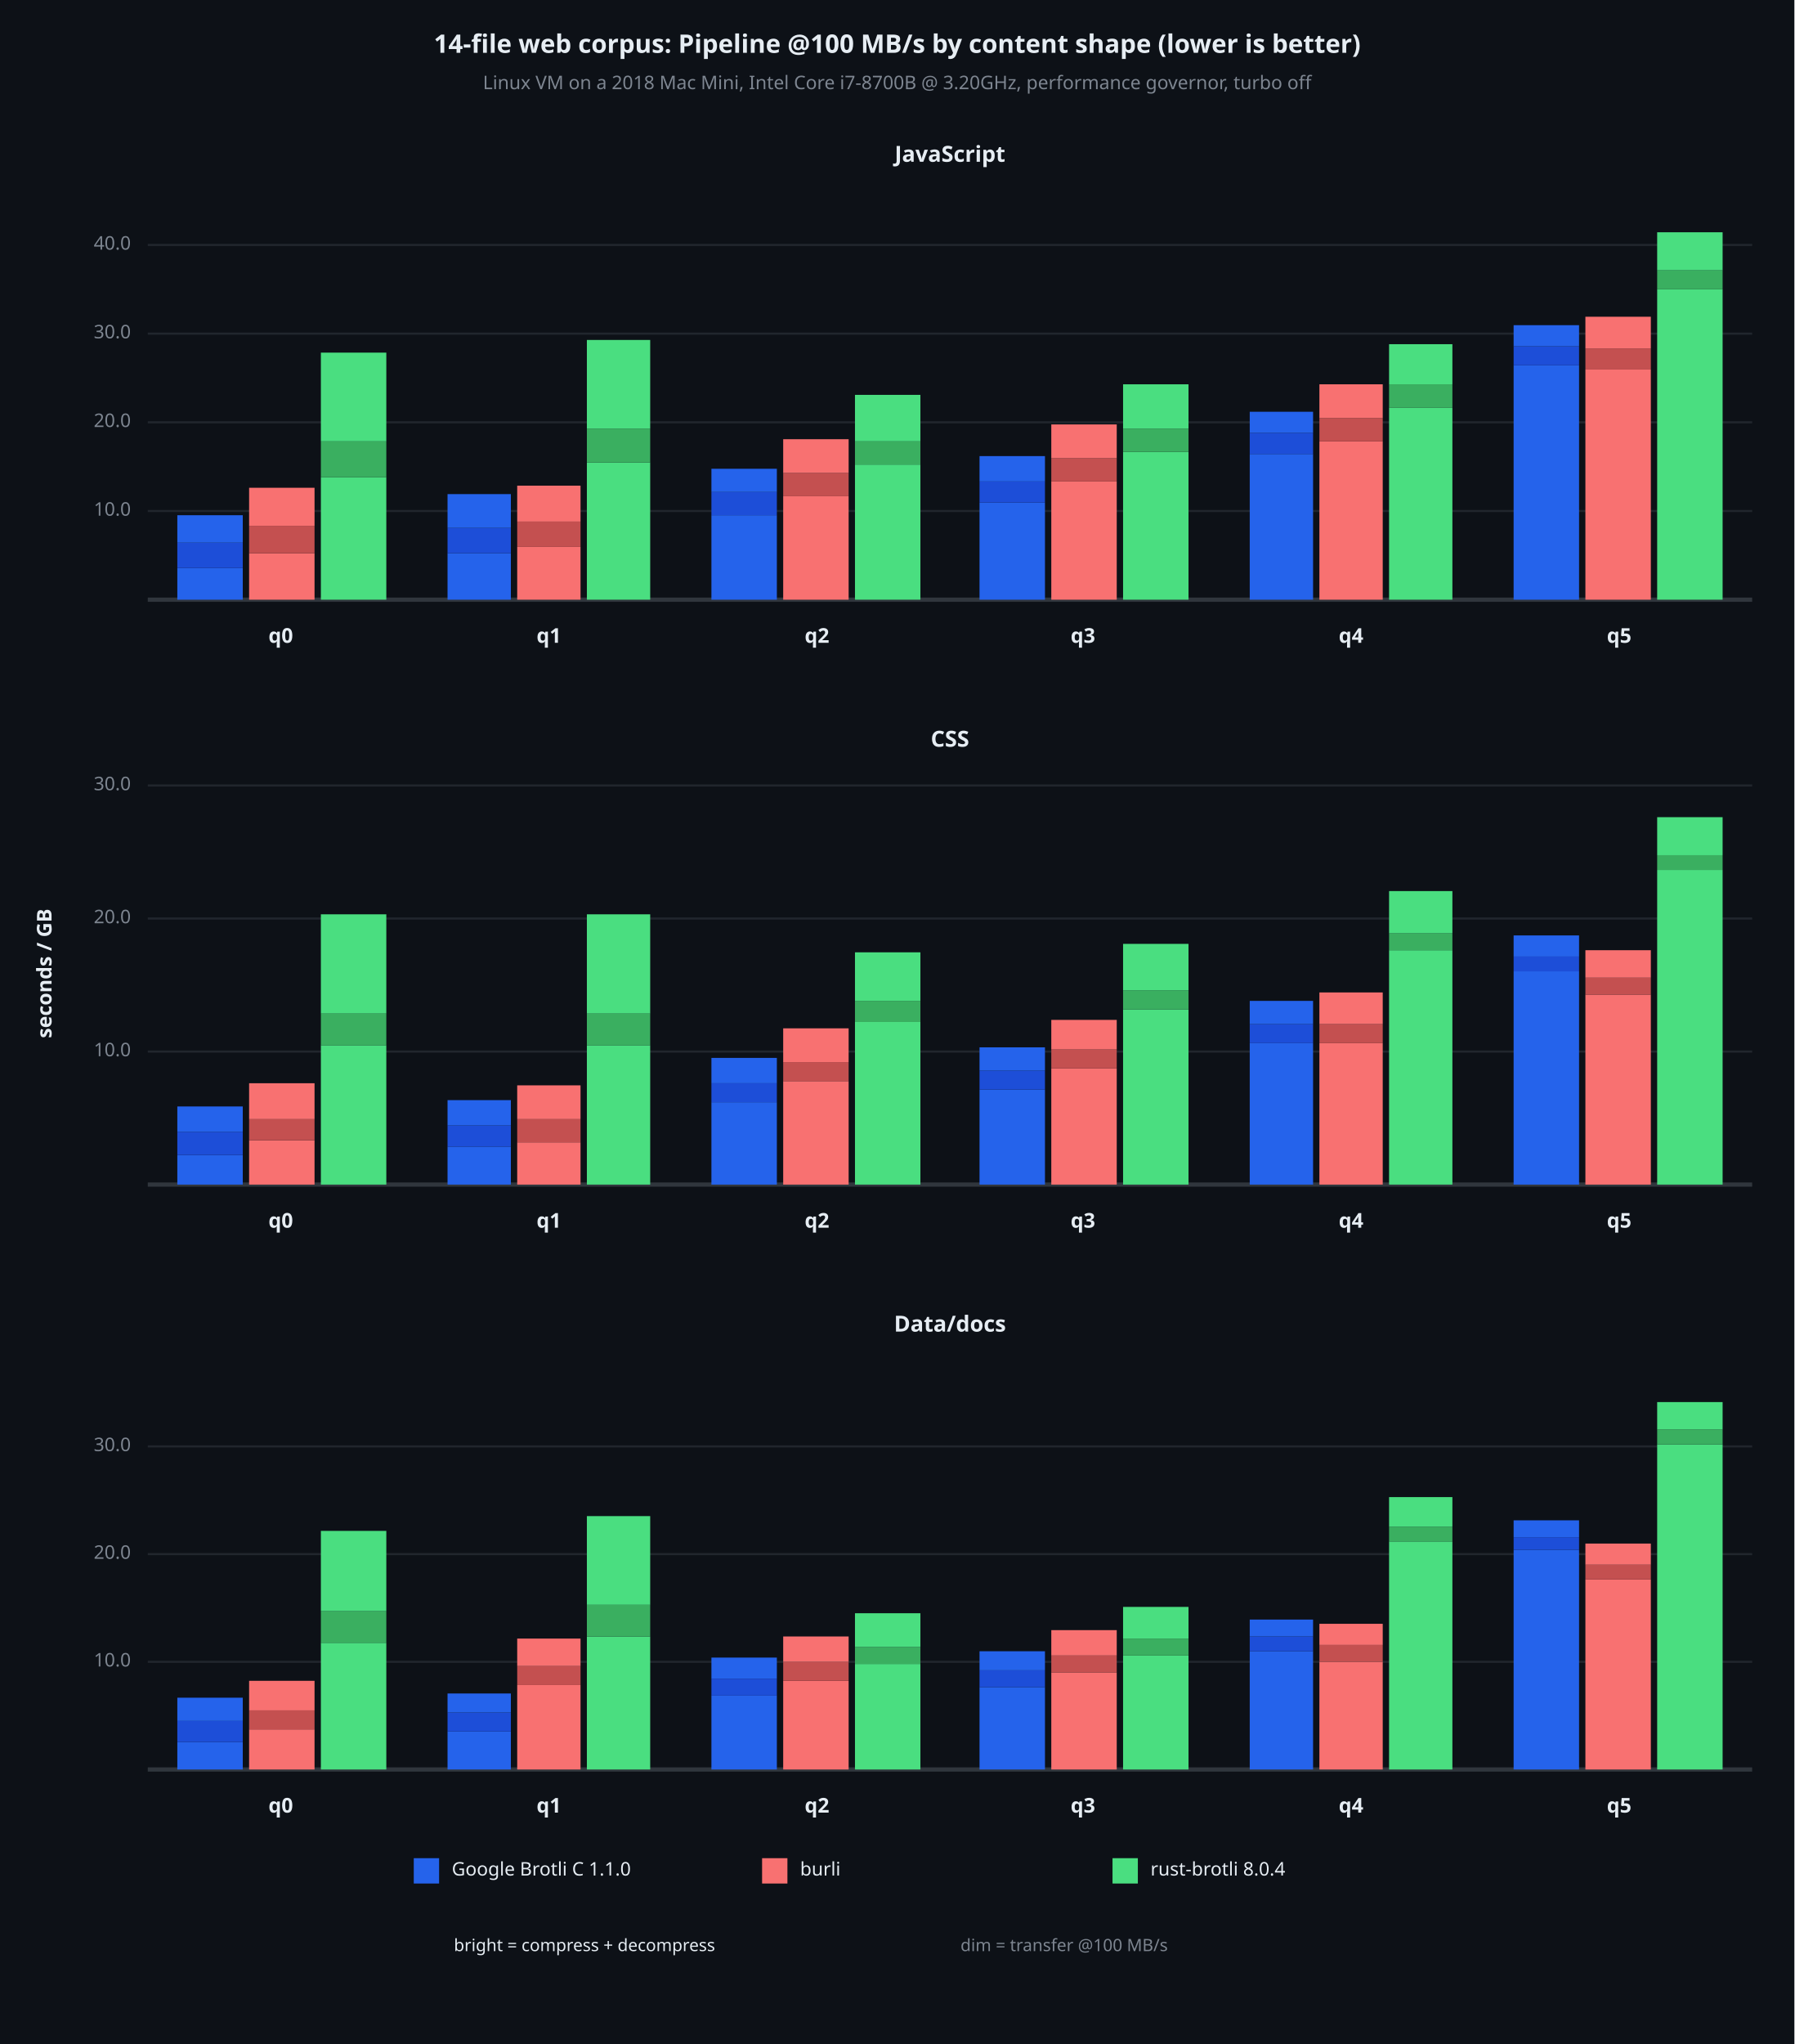
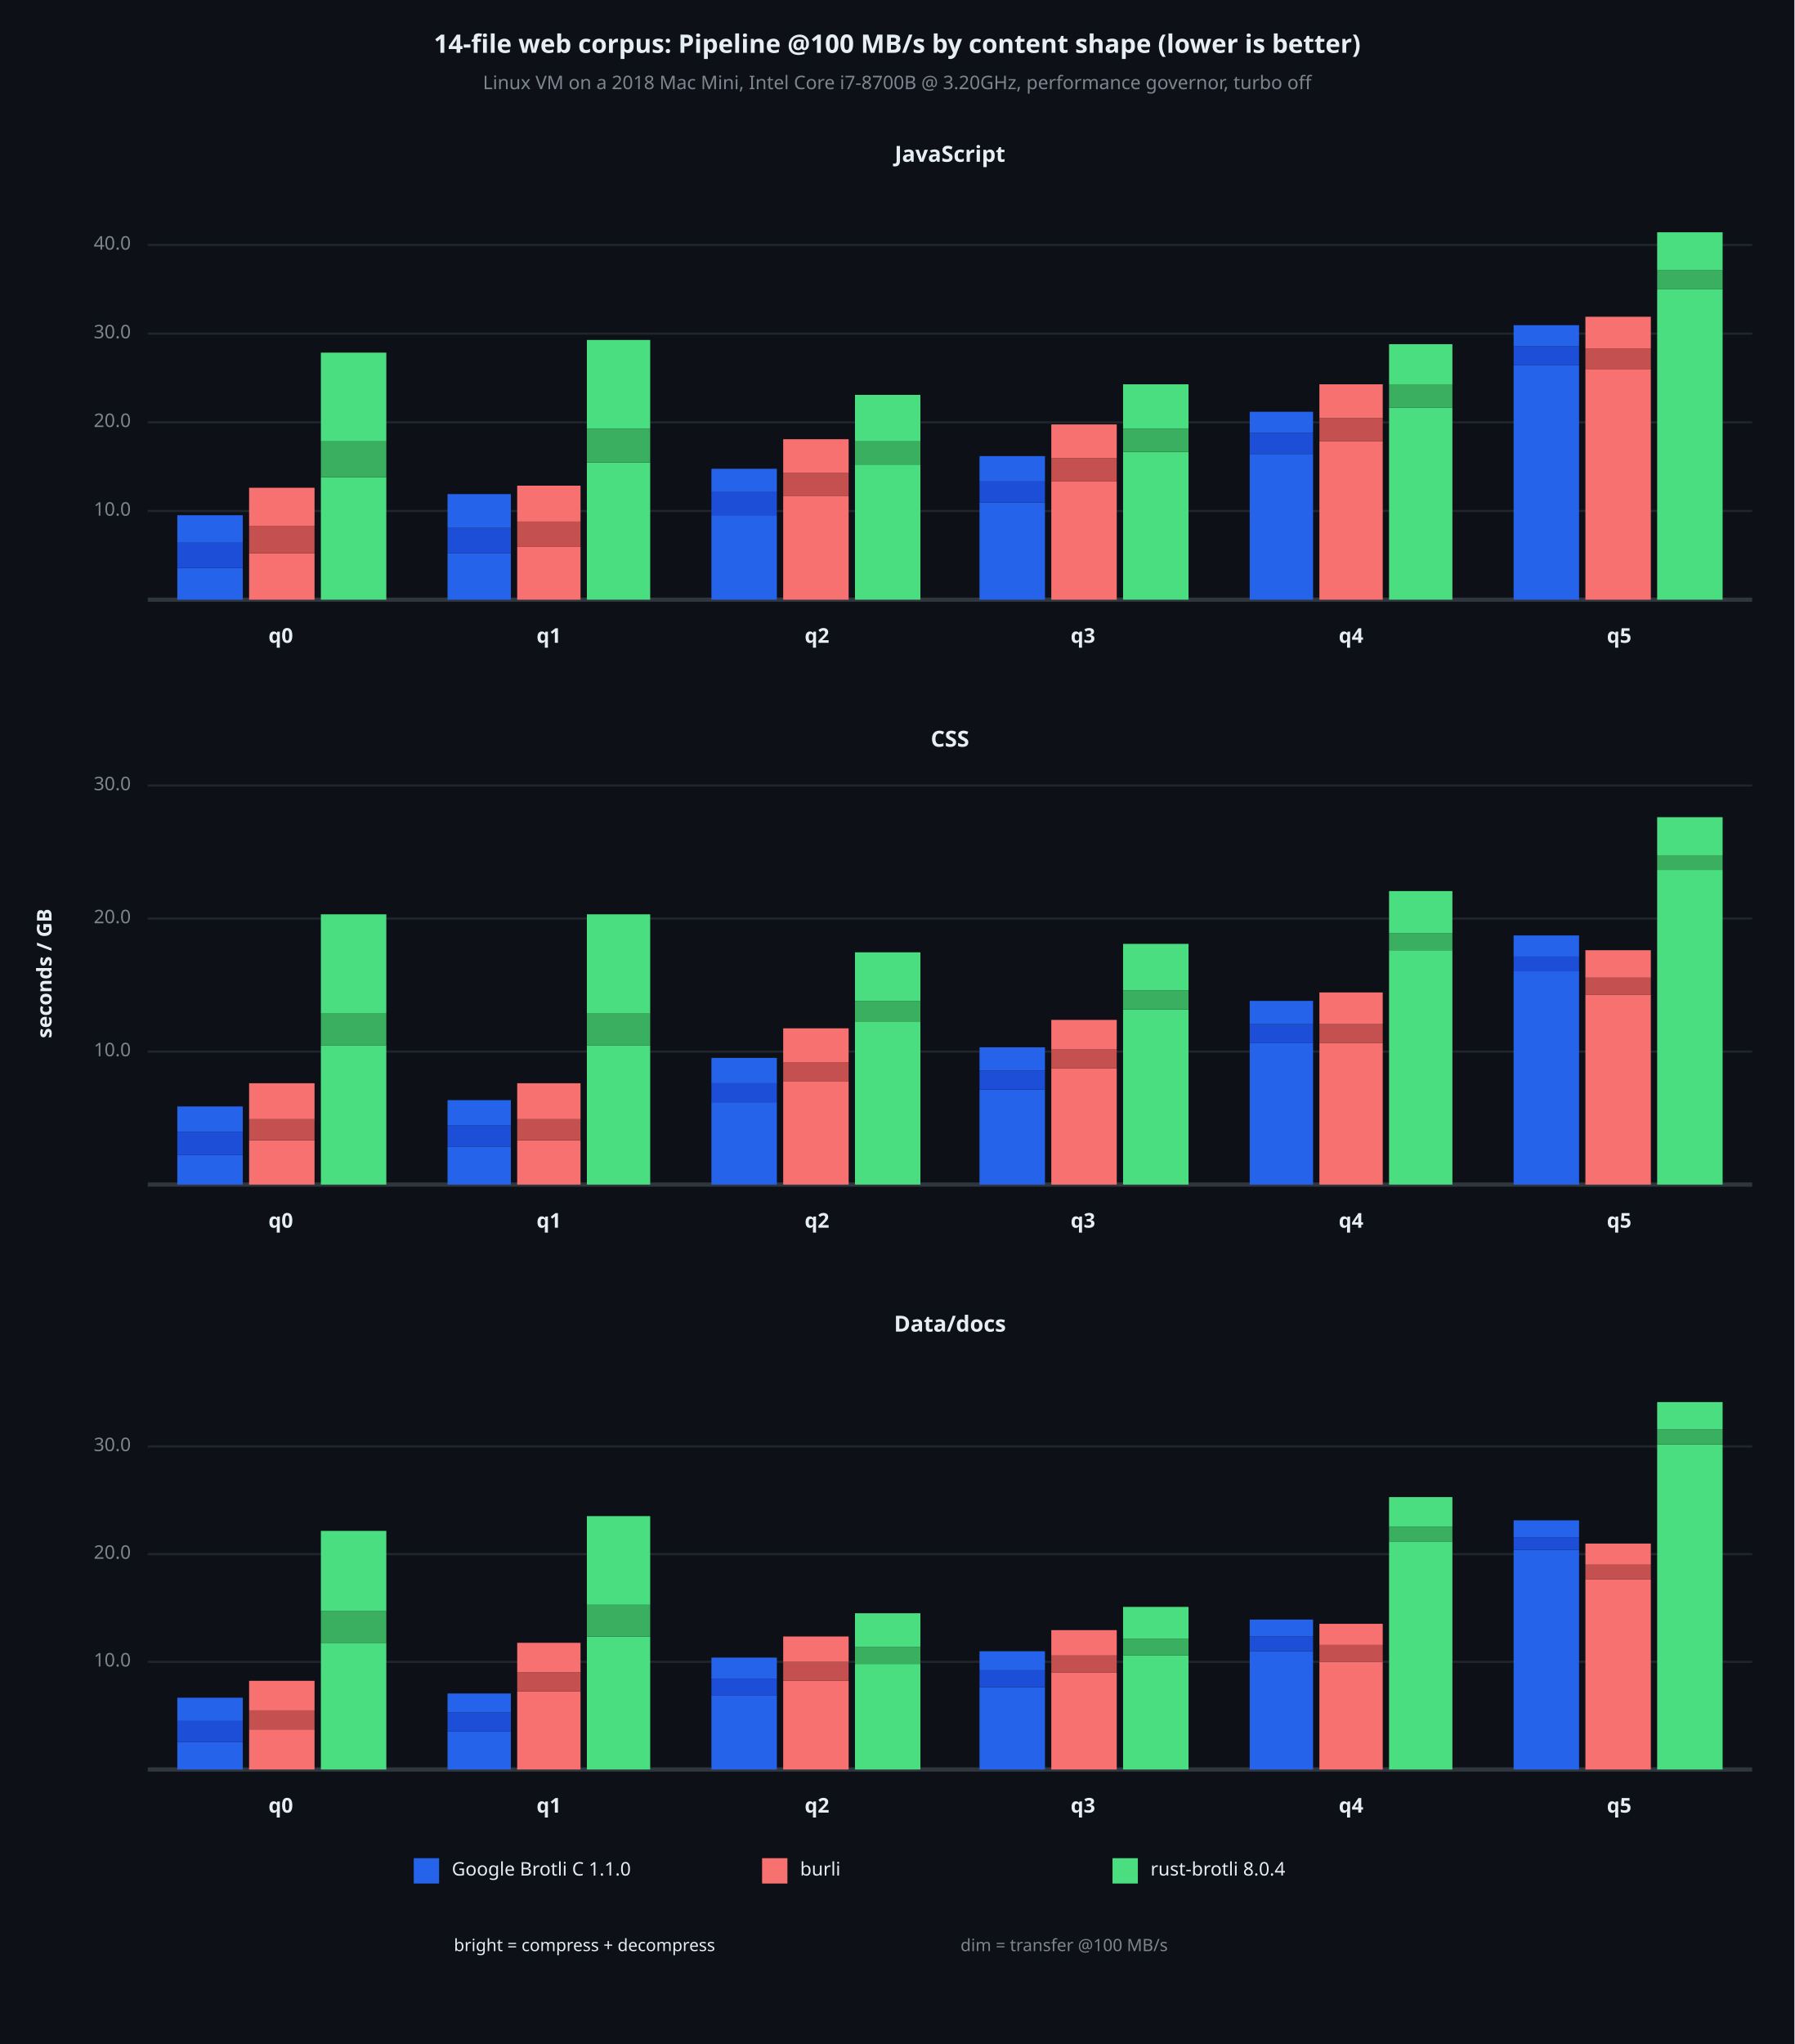
<svg xmlns="http://www.w3.org/2000/svg" viewBox="0 0 850 968" font-family="system-ui, -apple-system, sans-serif">
  <rect x="0" y="0" width="850" height="968" opacity="1" fill="#0D1117" stroke="none" />
  <text x="425" y="22" dy="0.5ex" text-anchor="middle" font-family="sans-serif" font-size="12.097" opacity="1" fill="#E6EDF3" font-weight="bold">
14-file web corpus: Pipeline @100 MB/s by content shape (lower is better)
</text>
  <text x="425" y="40" dy="0.5ex" text-anchor="middle" font-family="sans-serif" font-size="8.871" opacity="1" fill="#7D8590">
Linux VM on a 2018 Mac Mini, Intel Core i7-8700B @ 3.20GHz, performance governor, turbo off
</text>
  <text x="22" y="461" dy="0.5ex" text-anchor="middle" font-family="sans-serif" font-size="9.677" opacity="1" fill="#E6EDF3" font-weight="bold" transform="rotate(270, 22, 461)">
seconds / GB
</text>
  <text x="450" y="74" dy="0.5ex" text-anchor="middle" font-family="sans-serif" font-size="10.484" opacity="1" fill="#E6EDF3" font-weight="bold">
JavaScript
</text>
  <polyline fill="none" opacity="1" stroke="#21262D" stroke-width="1" points="70,242 830,242 " />
  <text x="62" y="242" dy="0.5ex" text-anchor="end" font-family="sans-serif" font-size="8.871" opacity="1" fill="#7D8590">
10.0
</text>
  <polyline fill="none" opacity="1" stroke="#21262D" stroke-width="1" points="70,200 830,200 " />
  <text x="62" y="200" dy="0.5ex" text-anchor="end" font-family="sans-serif" font-size="8.871" opacity="1" fill="#7D8590">
20.0
</text>
  <polyline fill="none" opacity="1" stroke="#21262D" stroke-width="1" points="70,158 830,158 " />
  <text x="62" y="158" dy="0.5ex" text-anchor="end" font-family="sans-serif" font-size="8.871" opacity="1" fill="#7D8590">
30.0
</text>
  <polyline fill="none" opacity="1" stroke="#21262D" stroke-width="1" points="70,116 830,116 " />
  <text x="62" y="116" dy="0.5ex" text-anchor="end" font-family="sans-serif" font-size="8.871" opacity="1" fill="#7D8590">
40.0
</text>
  <polyline fill="none" opacity="1" stroke="#30363D" stroke-width="2" points="70,284 830,284 " />
  <rect x="84" y="269" width="31" height="15" opacity="1" fill="#2563EB" stroke="none" />
  <rect x="84" y="257" width="31" height="12" opacity="1" fill="#1D4ED8" stroke="none" />
  <rect x="84" y="244" width="31" height="13" opacity="1" fill="#2563EB" stroke="none" />
  <rect x="118" y="262" width="31" height="22" opacity="1" fill="#F87171" stroke="none" />
  <rect x="118" y="249" width="31" height="13" opacity="1" fill="#C45050" stroke="none" />
  <rect x="118" y="231" width="31" height="18" opacity="1" fill="#F87171" stroke="none" />
  <rect x="152" y="226" width="31" height="58" opacity="1" fill="#4ADE80" stroke="none" />
  <rect x="152" y="209" width="31" height="17" opacity="1" fill="#3AAF60" stroke="none" />
  <rect x="152" y="167" width="31" height="42" opacity="1" fill="#4ADE80" stroke="none" />
  <text x="133" y="302" dy="0.5ex" text-anchor="middle" font-family="sans-serif" font-size="9.677" opacity="1" fill="#E6EDF3" font-weight="bold">
q0
</text>
  <rect x="212" y="262" width="30" height="22" opacity="1" fill="#2563EB" stroke="none" />
  <rect x="212" y="250" width="30" height="12" opacity="1" fill="#1D4ED8" stroke="none" />
  <rect x="212" y="234" width="30" height="16" opacity="1" fill="#2563EB" stroke="none" />
  <rect x="245" y="259" width="30" height="25" opacity="1" fill="#F87171" stroke="none" />
  <rect x="245" y="247" width="30" height="12" opacity="1" fill="#C45050" stroke="none" />
  <rect x="245" y="230" width="30" height="17" opacity="1" fill="#F87171" stroke="none" />
  <rect x="278" y="219" width="30" height="65" opacity="1" fill="#4ADE80" stroke="none" />
  <rect x="278" y="203" width="30" height="16" opacity="1" fill="#3AAF60" stroke="none" />
  <rect x="278" y="161" width="30" height="42" opacity="1" fill="#4ADE80" stroke="none" />
  <text x="260" y="302" dy="0.5ex" text-anchor="middle" font-family="sans-serif" font-size="9.677" opacity="1" fill="#E6EDF3" font-weight="bold">
q1
</text>
  <rect x="337" y="244" width="31" height="40" opacity="1" fill="#2563EB" stroke="none" />
  <rect x="337" y="233" width="31" height="11" opacity="1" fill="#1D4ED8" stroke="none" />
  <rect x="337" y="222" width="31" height="11" opacity="1" fill="#2563EB" stroke="none" />
  <rect x="371" y="235" width="31" height="49" opacity="1" fill="#F87171" stroke="none" />
  <rect x="371" y="224" width="31" height="11" opacity="1" fill="#C45050" stroke="none" />
  <rect x="371" y="208" width="31" height="16" opacity="1" fill="#F87171" stroke="none" />
  <rect x="405" y="220" width="31" height="64" opacity="1" fill="#4ADE80" stroke="none" />
  <rect x="405" y="209" width="31" height="11" opacity="1" fill="#3AAF60" stroke="none" />
  <rect x="405" y="187" width="31" height="22" opacity="1" fill="#4ADE80" stroke="none" />
  <text x="387" y="302" dy="0.5ex" text-anchor="middle" font-family="sans-serif" font-size="9.677" opacity="1" fill="#E6EDF3" font-weight="bold">
q2
</text>
  <rect x="464" y="238" width="31" height="46" opacity="1" fill="#2563EB" stroke="none" />
  <rect x="464" y="228" width="31" height="10" opacity="1" fill="#1D4ED8" stroke="none" />
  <rect x="464" y="216" width="31" height="12" opacity="1" fill="#2563EB" stroke="none" />
  <rect x="498" y="228" width="31" height="56" opacity="1" fill="#F87171" stroke="none" />
  <rect x="498" y="217" width="31" height="11" opacity="1" fill="#C45050" stroke="none" />
  <rect x="498" y="201" width="31" height="16" opacity="1" fill="#F87171" stroke="none" />
  <rect x="532" y="214" width="31" height="70" opacity="1" fill="#4ADE80" stroke="none" />
  <rect x="532" y="203" width="31" height="11" opacity="1" fill="#3AAF60" stroke="none" />
  <rect x="532" y="182" width="31" height="21" opacity="1" fill="#4ADE80" stroke="none" />
  <text x="513" y="302" dy="0.5ex" text-anchor="middle" font-family="sans-serif" font-size="9.677" opacity="1" fill="#E6EDF3" font-weight="bold">
q3
</text>
  <rect x="592" y="215" width="30" height="69" opacity="1" fill="#2563EB" stroke="none" />
  <rect x="592" y="205" width="30" height="10" opacity="1" fill="#1D4ED8" stroke="none" />
  <rect x="592" y="195" width="30" height="10" opacity="1" fill="#2563EB" stroke="none" />
  <rect x="625" y="209" width="30" height="75" opacity="1" fill="#F87171" stroke="none" />
  <rect x="625" y="198" width="30" height="11" opacity="1" fill="#C45050" stroke="none" />
  <rect x="625" y="182" width="30" height="16" opacity="1" fill="#F87171" stroke="none" />
  <rect x="658" y="193" width="30" height="91" opacity="1" fill="#4ADE80" stroke="none" />
  <rect x="658" y="182" width="30" height="11" opacity="1" fill="#3AAF60" stroke="none" />
  <rect x="658" y="163" width="30" height="19" opacity="1" fill="#4ADE80" stroke="none" />
  <text x="640" y="302" dy="0.5ex" text-anchor="middle" font-family="sans-serif" font-size="9.677" opacity="1" fill="#E6EDF3" font-weight="bold">
q4
</text>
  <rect x="717" y="173" width="31" height="111" opacity="1" fill="#2563EB" stroke="none" />
  <rect x="717" y="164" width="31" height="9" opacity="1" fill="#1D4ED8" stroke="none" />
  <rect x="717" y="154" width="31" height="10" opacity="1" fill="#2563EB" stroke="none" />
  <rect x="751" y="175" width="31" height="109" opacity="1" fill="#F87171" stroke="none" />
  <rect x="751" y="165" width="31" height="10" opacity="1" fill="#C45050" stroke="none" />
  <rect x="751" y="150" width="31" height="15" opacity="1" fill="#F87171" stroke="none" />
  <rect x="785" y="137" width="31" height="147" opacity="1" fill="#4ADE80" stroke="none" />
  <rect x="785" y="128" width="31" height="9" opacity="1" fill="#3AAF60" stroke="none" />
  <rect x="785" y="110" width="31" height="18" opacity="1" fill="#4ADE80" stroke="none" />
  <text x="767" y="302" dy="0.5ex" text-anchor="middle" font-family="sans-serif" font-size="9.677" opacity="1" fill="#E6EDF3" font-weight="bold">
q5
</text>
  <text x="450" y="351" dy="0.5ex" text-anchor="middle" font-family="sans-serif" font-size="10.484" opacity="1" fill="#E6EDF3" font-weight="bold">
CSS
</text>
  <polyline fill="none" opacity="1" stroke="#21262D" stroke-width="1" points="70,498 830,498 " />
  <text x="62" y="498" dy="0.5ex" text-anchor="end" font-family="sans-serif" font-size="8.871" opacity="1" fill="#7D8590">
10.0
</text>
  <polyline fill="none" opacity="1" stroke="#21262D" stroke-width="1" points="70,435 830,435 " />
  <text x="62" y="435" dy="0.5ex" text-anchor="end" font-family="sans-serif" font-size="8.871" opacity="1" fill="#7D8590">
20.0
</text>
  <polyline fill="none" opacity="1" stroke="#21262D" stroke-width="1" points="70,372 830,372 " />
  <text x="62" y="372" dy="0.5ex" text-anchor="end" font-family="sans-serif" font-size="8.871" opacity="1" fill="#7D8590">
30.0
</text>
  <polyline fill="none" opacity="1" stroke="#30363D" stroke-width="2" points="70,561 830,561 " />
  <rect x="84" y="547" width="31" height="14" opacity="1" fill="#2563EB" stroke="none" />
  <rect x="84" y="536" width="31" height="11" opacity="1" fill="#1D4ED8" stroke="none" />
  <rect x="84" y="524" width="31" height="12" opacity="1" fill="#2563EB" stroke="none" />
  <rect x="118" y="540" width="31" height="21" opacity="1" fill="#F87171" stroke="none" />
  <rect x="118" y="530" width="31" height="10" opacity="1" fill="#C45050" stroke="none" />
  <rect x="118" y="513" width="31" height="17" opacity="1" fill="#F87171" stroke="none" />
  <rect x="152" y="495" width="31" height="66" opacity="1" fill="#4ADE80" stroke="none" />
  <rect x="152" y="480" width="31" height="15" opacity="1" fill="#3AAF60" stroke="none" />
  <rect x="152" y="433" width="31" height="47" opacity="1" fill="#4ADE80" stroke="none" />
  <text x="133" y="579" dy="0.5ex" text-anchor="middle" font-family="sans-serif" font-size="9.677" opacity="1" fill="#E6EDF3" font-weight="bold">
q0
</text>
  <rect x="212" y="543" width="30" height="18" opacity="1" fill="#2563EB" stroke="none" />
  <rect x="212" y="533" width="30" height="10" opacity="1" fill="#1D4ED8" stroke="none" />
  <rect x="212" y="521" width="30" height="12" opacity="1" fill="#2563EB" stroke="none" />
-   <rect x="245" y="541" width="30" height="20" opacity="1" fill="#F87171" stroke="none" />
-   <rect x="245" y="530" width="30" height="11" opacity="1" fill="#C45050" stroke="none" />
-   <rect x="245" y="514" width="30" height="16" opacity="1" fill="#F87171" stroke="none" />
+   <rect x="245" y="540" width="30" height="21" opacity="1" fill="#F87171" stroke="none" />
+   <rect x="245" y="530" width="30" height="10" opacity="1" fill="#C45050" stroke="none" />
+   <rect x="245" y="513" width="30" height="17" opacity="1" fill="#F87171" stroke="none" />
  <rect x="278" y="495" width="30" height="66" opacity="1" fill="#4ADE80" stroke="none" />
  <rect x="278" y="480" width="30" height="15" opacity="1" fill="#3AAF60" stroke="none" />
  <rect x="278" y="433" width="30" height="47" opacity="1" fill="#4ADE80" stroke="none" />
  <text x="260" y="579" dy="0.5ex" text-anchor="middle" font-family="sans-serif" font-size="9.677" opacity="1" fill="#E6EDF3" font-weight="bold">
q1
</text>
  <rect x="337" y="522" width="31" height="39" opacity="1" fill="#2563EB" stroke="none" />
  <rect x="337" y="513" width="31" height="9" opacity="1" fill="#1D4ED8" stroke="none" />
  <rect x="337" y="501" width="31" height="12" opacity="1" fill="#2563EB" stroke="none" />
  <rect x="371" y="512" width="31" height="49" opacity="1" fill="#F87171" stroke="none" />
  <rect x="371" y="503" width="31" height="9" opacity="1" fill="#C45050" stroke="none" />
  <rect x="371" y="487" width="31" height="16" opacity="1" fill="#F87171" stroke="none" />
  <rect x="405" y="484" width="31" height="77" opacity="1" fill="#4ADE80" stroke="none" />
  <rect x="405" y="474" width="31" height="10" opacity="1" fill="#3AAF60" stroke="none" />
  <rect x="405" y="451" width="31" height="23" opacity="1" fill="#4ADE80" stroke="none" />
  <text x="387" y="579" dy="0.5ex" text-anchor="middle" font-family="sans-serif" font-size="9.677" opacity="1" fill="#E6EDF3" font-weight="bold">
q2
</text>
  <rect x="464" y="516" width="31" height="45" opacity="1" fill="#2563EB" stroke="none" />
  <rect x="464" y="507" width="31" height="9" opacity="1" fill="#1D4ED8" stroke="none" />
  <rect x="464" y="496" width="31" height="11" opacity="1" fill="#2563EB" stroke="none" />
  <rect x="498" y="506" width="31" height="55" opacity="1" fill="#F87171" stroke="none" />
  <rect x="498" y="497" width="31" height="9" opacity="1" fill="#C45050" stroke="none" />
  <rect x="498" y="483" width="31" height="14" opacity="1" fill="#F87171" stroke="none" />
  <rect x="532" y="478" width="31" height="83" opacity="1" fill="#4ADE80" stroke="none" />
  <rect x="532" y="469" width="31" height="9" opacity="1" fill="#3AAF60" stroke="none" />
  <rect x="532" y="447" width="31" height="22" opacity="1" fill="#4ADE80" stroke="none" />
  <text x="513" y="579" dy="0.5ex" text-anchor="middle" font-family="sans-serif" font-size="9.677" opacity="1" fill="#E6EDF3" font-weight="bold">
q3
</text>
  <rect x="592" y="494" width="30" height="67" opacity="1" fill="#2563EB" stroke="none" />
  <rect x="592" y="485" width="30" height="9" opacity="1" fill="#1D4ED8" stroke="none" />
  <rect x="592" y="474" width="30" height="11" opacity="1" fill="#2563EB" stroke="none" />
  <rect x="625" y="494" width="30" height="67" opacity="1" fill="#F87171" stroke="none" />
  <rect x="625" y="485" width="30" height="9" opacity="1" fill="#C45050" stroke="none" />
  <rect x="625" y="470" width="30" height="15" opacity="1" fill="#F87171" stroke="none" />
  <rect x="658" y="450" width="30" height="111" opacity="1" fill="#4ADE80" stroke="none" />
  <rect x="658" y="442" width="30" height="8" opacity="1" fill="#3AAF60" stroke="none" />
  <rect x="658" y="422" width="30" height="20" opacity="1" fill="#4ADE80" stroke="none" />
  <text x="640" y="579" dy="0.5ex" text-anchor="middle" font-family="sans-serif" font-size="9.677" opacity="1" fill="#E6EDF3" font-weight="bold">
q4
</text>
  <rect x="717" y="460" width="31" height="101" opacity="1" fill="#2563EB" stroke="none" />
  <rect x="717" y="453" width="31" height="7" opacity="1" fill="#1D4ED8" stroke="none" />
  <rect x="717" y="443" width="31" height="10" opacity="1" fill="#2563EB" stroke="none" />
  <rect x="751" y="471" width="31" height="90" opacity="1" fill="#F87171" stroke="none" />
  <rect x="751" y="463" width="31" height="8" opacity="1" fill="#C45050" stroke="none" />
  <rect x="751" y="450" width="31" height="13" opacity="1" fill="#F87171" stroke="none" />
  <rect x="785" y="412" width="31" height="149" opacity="1" fill="#4ADE80" stroke="none" />
  <rect x="785" y="405" width="31" height="7" opacity="1" fill="#3AAF60" stroke="none" />
  <rect x="785" y="387" width="31" height="18" opacity="1" fill="#4ADE80" stroke="none" />
  <text x="767" y="579" dy="0.5ex" text-anchor="middle" font-family="sans-serif" font-size="9.677" opacity="1" fill="#E6EDF3" font-weight="bold">
q5
</text>
  <text x="450" y="628" dy="0.5ex" text-anchor="middle" font-family="sans-serif" font-size="10.484" opacity="1" fill="#E6EDF3" font-weight="bold">
Data/docs
</text>
  <polyline fill="none" opacity="1" stroke="#21262D" stroke-width="1" points="70,787 830,787 " />
  <text x="62" y="787" dy="0.5ex" text-anchor="end" font-family="sans-serif" font-size="8.871" opacity="1" fill="#7D8590">
10.0
</text>
  <polyline fill="none" opacity="1" stroke="#21262D" stroke-width="1" points="70,736 830,736 " />
  <text x="62" y="736" dy="0.5ex" text-anchor="end" font-family="sans-serif" font-size="8.871" opacity="1" fill="#7D8590">
20.0
</text>
  <polyline fill="none" opacity="1" stroke="#21262D" stroke-width="1" points="70,685 830,685 " />
  <text x="62" y="685" dy="0.5ex" text-anchor="end" font-family="sans-serif" font-size="8.871" opacity="1" fill="#7D8590">
30.0
</text>
  <polyline fill="none" opacity="1" stroke="#30363D" stroke-width="2" points="70,838 830,838 " />
  <rect x="84" y="825" width="31" height="13" opacity="1" fill="#2563EB" stroke="none" />
  <rect x="84" y="815" width="31" height="10" opacity="1" fill="#1D4ED8" stroke="none" />
  <rect x="84" y="804" width="31" height="11" opacity="1" fill="#2563EB" stroke="none" />
  <rect x="118" y="819" width="31" height="19" opacity="1" fill="#F87171" stroke="none" />
  <rect x="118" y="810" width="31" height="9" opacity="1" fill="#C45050" stroke="none" />
  <rect x="118" y="796" width="31" height="14" opacity="1" fill="#F87171" stroke="none" />
  <rect x="152" y="778" width="31" height="60" opacity="1" fill="#4ADE80" stroke="none" />
  <rect x="152" y="763" width="31" height="15" opacity="1" fill="#3AAF60" stroke="none" />
  <rect x="152" y="725" width="31" height="38" opacity="1" fill="#4ADE80" stroke="none" />
  <text x="133" y="856" dy="0.5ex" text-anchor="middle" font-family="sans-serif" font-size="9.677" opacity="1" fill="#E6EDF3" font-weight="bold">
q0
</text>
  <rect x="212" y="820" width="30" height="18" opacity="1" fill="#2563EB" stroke="none" />
  <rect x="212" y="811" width="30" height="9" opacity="1" fill="#1D4ED8" stroke="none" />
  <rect x="212" y="802" width="30" height="9" opacity="1" fill="#2563EB" stroke="none" />
-   <rect x="245" y="798" width="30" height="40" opacity="1" fill="#F87171" stroke="none" />
-   <rect x="245" y="789" width="30" height="9" opacity="1" fill="#C45050" stroke="none" />
-   <rect x="245" y="776" width="30" height="13" opacity="1" fill="#F87171" stroke="none" />
+   <rect x="245" y="801" width="30" height="37" opacity="1" fill="#F87171" stroke="none" />
+   <rect x="245" y="792" width="30" height="9" opacity="1" fill="#C45050" stroke="none" />
+   <rect x="245" y="778" width="30" height="14" opacity="1" fill="#F87171" stroke="none" />
  <rect x="278" y="775" width="30" height="63" opacity="1" fill="#4ADE80" stroke="none" />
  <rect x="278" y="760" width="30" height="15" opacity="1" fill="#3AAF60" stroke="none" />
  <rect x="278" y="718" width="30" height="42" opacity="1" fill="#4ADE80" stroke="none" />
  <text x="260" y="856" dy="0.5ex" text-anchor="middle" font-family="sans-serif" font-size="9.677" opacity="1" fill="#E6EDF3" font-weight="bold">
q1
</text>
  <rect x="337" y="803" width="31" height="35" opacity="1" fill="#2563EB" stroke="none" />
  <rect x="337" y="795" width="31" height="8" opacity="1" fill="#1D4ED8" stroke="none" />
  <rect x="337" y="785" width="31" height="10" opacity="1" fill="#2563EB" stroke="none" />
  <rect x="371" y="796" width="31" height="42" opacity="1" fill="#F87171" stroke="none" />
  <rect x="371" y="787" width="31" height="9" opacity="1" fill="#C45050" stroke="none" />
  <rect x="371" y="775" width="31" height="12" opacity="1" fill="#F87171" stroke="none" />
  <rect x="405" y="788" width="31" height="50" opacity="1" fill="#4ADE80" stroke="none" />
  <rect x="405" y="780" width="31" height="8" opacity="1" fill="#3AAF60" stroke="none" />
  <rect x="405" y="764" width="31" height="16" opacity="1" fill="#4ADE80" stroke="none" />
  <text x="387" y="856" dy="0.5ex" text-anchor="middle" font-family="sans-serif" font-size="9.677" opacity="1" fill="#E6EDF3" font-weight="bold">
q2
</text>
  <rect x="464" y="799" width="31" height="39" opacity="1" fill="#2563EB" stroke="none" />
  <rect x="464" y="791" width="31" height="8" opacity="1" fill="#1D4ED8" stroke="none" />
  <rect x="464" y="782" width="31" height="9" opacity="1" fill="#2563EB" stroke="none" />
  <rect x="498" y="792" width="31" height="46" opacity="1" fill="#F87171" stroke="none" />
  <rect x="498" y="784" width="31" height="8" opacity="1" fill="#C45050" stroke="none" />
  <rect x="498" y="772" width="31" height="12" opacity="1" fill="#F87171" stroke="none" />
  <rect x="532" y="784" width="31" height="54" opacity="1" fill="#4ADE80" stroke="none" />
  <rect x="532" y="776" width="31" height="8" opacity="1" fill="#3AAF60" stroke="none" />
  <rect x="532" y="761" width="31" height="15" opacity="1" fill="#4ADE80" stroke="none" />
  <text x="513" y="856" dy="0.5ex" text-anchor="middle" font-family="sans-serif" font-size="9.677" opacity="1" fill="#E6EDF3" font-weight="bold">
q3
</text>
  <rect x="592" y="782" width="30" height="56" opacity="1" fill="#2563EB" stroke="none" />
  <rect x="592" y="775" width="30" height="7" opacity="1" fill="#1D4ED8" stroke="none" />
  <rect x="592" y="767" width="30" height="8" opacity="1" fill="#2563EB" stroke="none" />
  <rect x="625" y="787" width="30" height="51" opacity="1" fill="#F87171" stroke="none" />
  <rect x="625" y="779" width="30" height="8" opacity="1" fill="#C45050" stroke="none" />
  <rect x="625" y="769" width="30" height="10" opacity="1" fill="#F87171" stroke="none" />
  <rect x="658" y="730" width="30" height="108" opacity="1" fill="#4ADE80" stroke="none" />
  <rect x="658" y="723" width="30" height="7" opacity="1" fill="#3AAF60" stroke="none" />
  <rect x="658" y="709" width="30" height="14" opacity="1" fill="#4ADE80" stroke="none" />
  <text x="640" y="856" dy="0.5ex" text-anchor="middle" font-family="sans-serif" font-size="9.677" opacity="1" fill="#E6EDF3" font-weight="bold">
q4
</text>
  <rect x="717" y="734" width="31" height="104" opacity="1" fill="#2563EB" stroke="none" />
  <rect x="717" y="728" width="31" height="6" opacity="1" fill="#1D4ED8" stroke="none" />
  <rect x="717" y="720" width="31" height="8" opacity="1" fill="#2563EB" stroke="none" />
  <rect x="751" y="748" width="31" height="90" opacity="1" fill="#F87171" stroke="none" />
  <rect x="751" y="741" width="31" height="7" opacity="1" fill="#C45050" stroke="none" />
  <rect x="751" y="731" width="31" height="10" opacity="1" fill="#F87171" stroke="none" />
  <rect x="785" y="684" width="31" height="154" opacity="1" fill="#4ADE80" stroke="none" />
  <rect x="785" y="677" width="31" height="7" opacity="1" fill="#3AAF60" stroke="none" />
  <rect x="785" y="664" width="31" height="13" opacity="1" fill="#4ADE80" stroke="none" />
  <text x="767" y="856" dy="0.5ex" text-anchor="middle" font-family="sans-serif" font-size="9.677" opacity="1" fill="#E6EDF3" font-weight="bold">
q5
</text>
  <rect x="196" y="880" width="12" height="12" opacity="1" fill="#2563EB" stroke="none" />
  <text x="214" y="886" dy="0.5ex" text-anchor="start" font-family="sans-serif" font-size="8.871" opacity="1" fill="#E6EDF3">
Google Brotli C 1.1.0
</text>
  <rect x="361" y="880" width="12" height="12" opacity="1" fill="#F87171" stroke="none" />
  <text x="379" y="886" dy="0.5ex" text-anchor="start" font-family="sans-serif" font-size="8.871" opacity="1" fill="#E6EDF3">
burli
</text>
  <rect x="527" y="880" width="12" height="12" opacity="1" fill="#4ADE80" stroke="none" />
  <text x="545" y="886" dy="0.5ex" text-anchor="start" font-family="sans-serif" font-size="8.871" opacity="1" fill="#E6EDF3">
rust-brotli 8.0.4
</text>
  <text x="215" y="922" dy="0.5ex" text-anchor="start" font-family="sans-serif" font-size="8.065" opacity="1" fill="#E6EDF3">
bright = compress + decompress
</text>
  <text x="455" y="922" dy="0.5ex" text-anchor="start" font-family="sans-serif" font-size="8.065" opacity="1" fill="#7D8590">
dim = transfer @100 MB/s
</text>
</svg>
